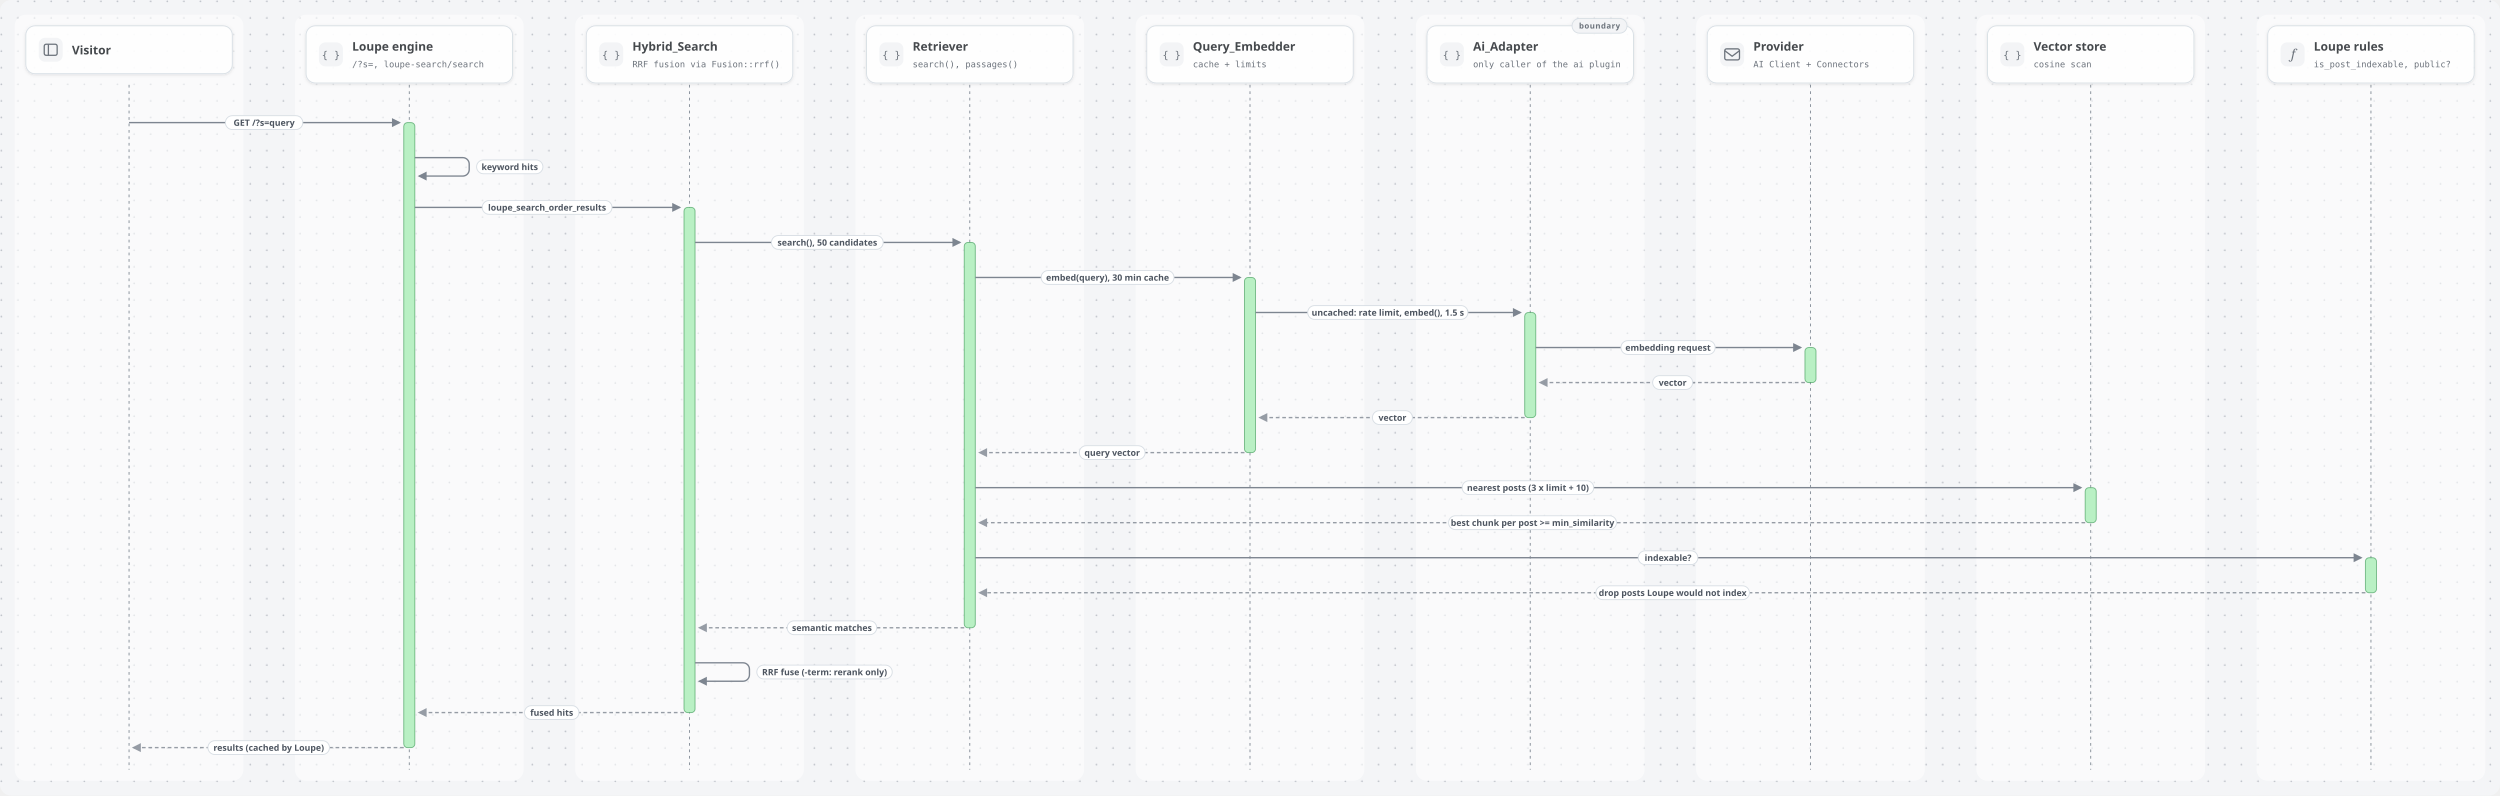
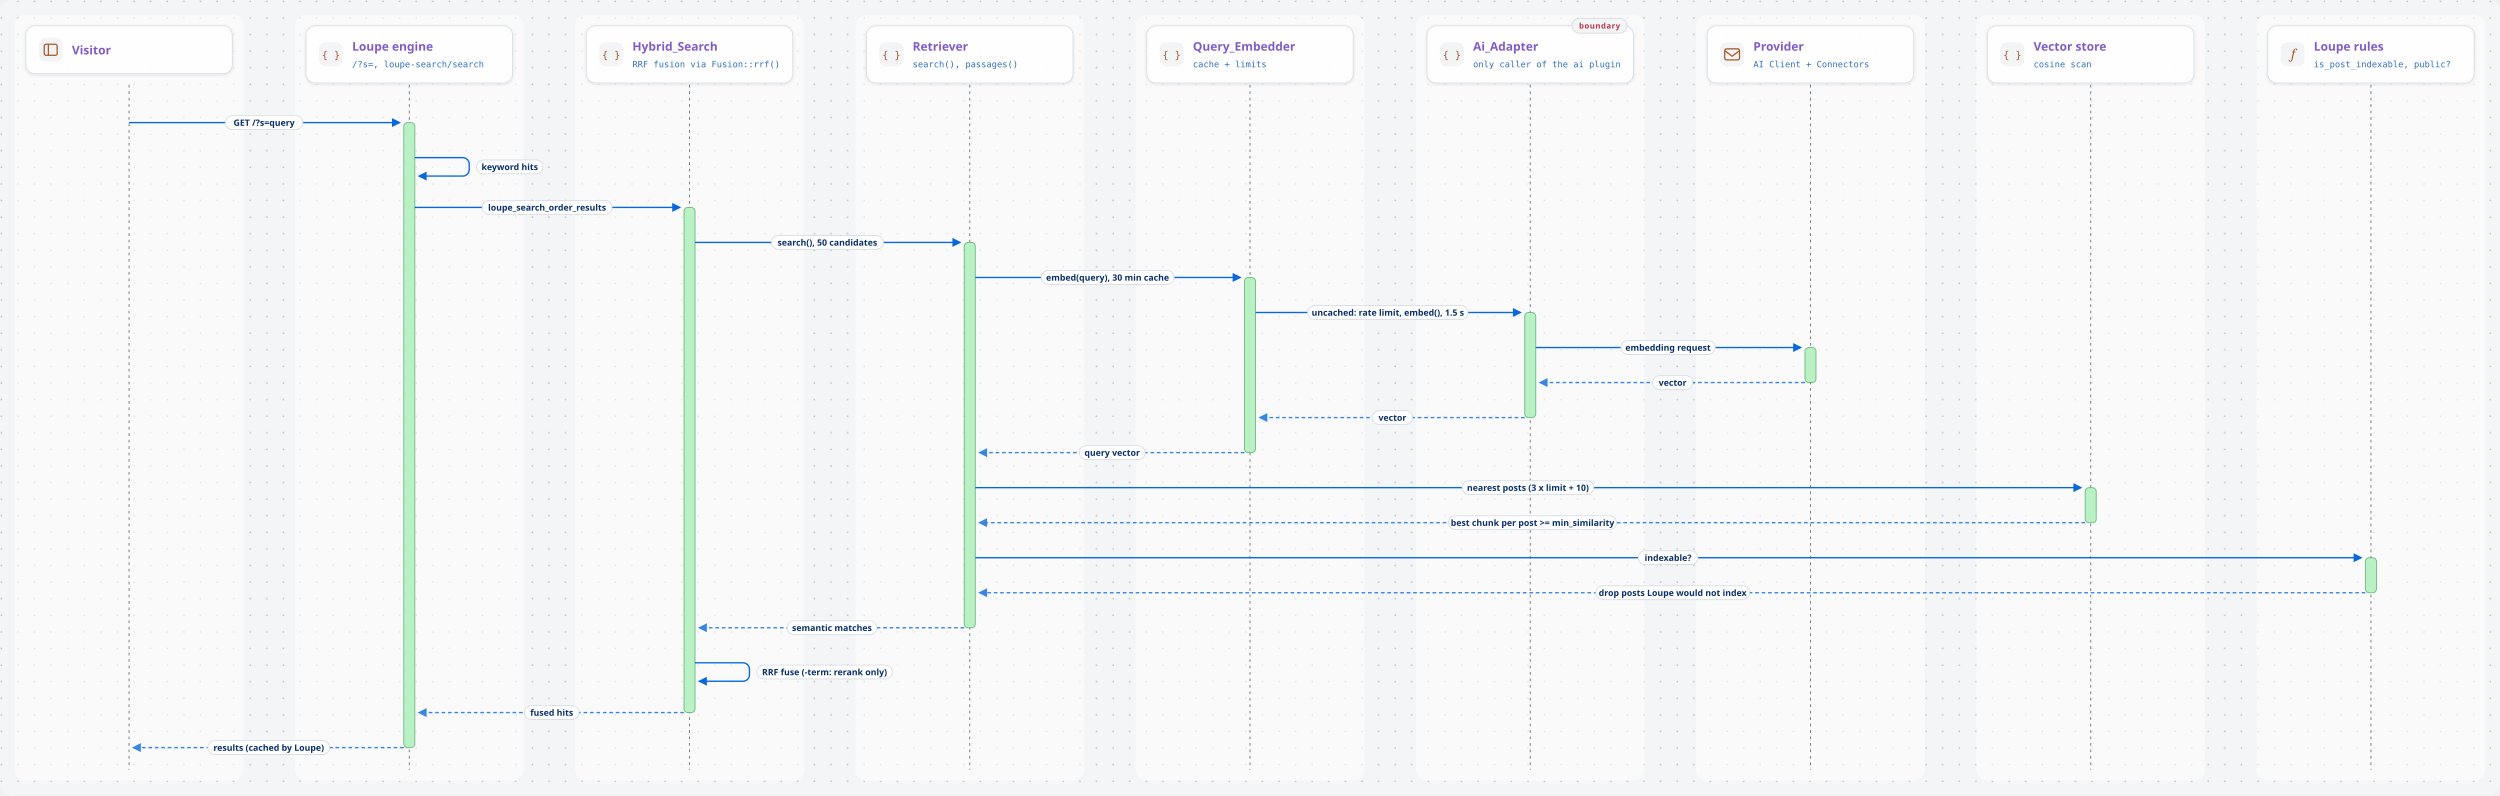
<svg xmlns="http://www.w3.org/2000/svg" viewBox="0 0 2712 863" width="2712" height="863" role="img" aria-label="Hybrid front-end search (current)" font-family="-apple-system, BlinkMacSystemFont, &quot;Segoe UI&quot;, &quot;Noto Sans&quot;, Helvetica, Arial, sans-serif">
  <defs>
    <pattern id="dots" width="18" height="18" patternUnits="userSpaceOnUse">
      <circle cx="1.5" cy="1.5" r="1" fill="rgba(140,149,159,.5)" />
    </pattern>
    <marker id="mk-added" viewBox="0 0 10 10" refX="8" refY="5" markerWidth="6.5" markerHeight="6.5" orient="auto-start-reverse">
      <path d="M0,0 L10,5 L0,10 z" fill="#1f883d" />
    </marker>
    <marker id="mko-added" viewBox="0 0 10 10" refX="10" refY="5" markerWidth="6.5" markerHeight="6.5" orient="auto-start-reverse">
      <path d="M2,1 L10,5 L2,9" fill="none" stroke="#1f883d" stroke-width="1.6" stroke-linecap="round" stroke-linejoin="round" />
    </marker>
    <marker id="mk-modified" viewBox="0 0 10 10" refX="8" refY="5" markerWidth="6.5" markerHeight="6.5" orient="auto-start-reverse">
      <path d="M0,0 L10,5 L0,10 z" fill="#bf8700" />
    </marker>
    <marker id="mko-modified" viewBox="0 0 10 10" refX="10" refY="5" markerWidth="6.5" markerHeight="6.5" orient="auto-start-reverse">
      <path d="M2,1 L10,5 L2,9" fill="none" stroke="#bf8700" stroke-width="1.6" stroke-linecap="round" stroke-linejoin="round" />
    </marker>
    <marker id="mk-removed" viewBox="0 0 10 10" refX="8" refY="5" markerWidth="6.5" markerHeight="6.5" orient="auto-start-reverse">
      <path d="M0,0 L10,5 L0,10 z" fill="#cf222e" />
    </marker>
    <marker id="mko-removed" viewBox="0 0 10 10" refX="10" refY="5" markerWidth="6.5" markerHeight="6.5" orient="auto-start-reverse">
      <path d="M2,1 L10,5 L2,9" fill="none" stroke="#cf222e" stroke-width="1.6" stroke-linecap="round" stroke-linejoin="round" />
    </marker>
    <marker id="mk-neutral" viewBox="0 0 10 10" refX="8" refY="5" markerWidth="6.5" markerHeight="6.5" orient="auto-start-reverse">
-       <path d="M0,0 L10,5 L0,10 z" fill="#7d8590" />
+       <path d="M0,0 L10,5 L0,10 z" fill="#0969da" />
    </marker>
    <marker id="mko-neutral" viewBox="0 0 10 10" refX="10" refY="5" markerWidth="6.5" markerHeight="6.5" orient="auto-start-reverse">
-       <path d="M2,1 L10,5 L2,9" fill="none" stroke="#7d8590" stroke-width="1.6" stroke-linecap="round" stroke-linejoin="round" />
+       <path d="M2,1 L10,5 L2,9" fill="none" stroke="#0969da" stroke-width="1.6" stroke-linecap="round" stroke-linejoin="round" />
    </marker>
  </defs>
  <rect x="0" y="0" width="2712" height="863" rx="12" fill="#f4f5f7" />
  <rect x="0" y="0" width="2712" height="863" rx="12" fill="url(#dots)" />
  <g transform="translate(12,10)">
    <g>
      <rect class="lanebox" x="4" y="6" width="248" height="831" rx="12" fill="rgba(255,255,255,.55)" />
      <rect class="lanebox" x="308" y="6" width="248" height="831" rx="12" fill="rgba(255,255,255,.55)" />
      <rect class="lanebox" x="612" y="6" width="248" height="831" rx="12" fill="rgba(255,255,255,.55)" />
      <rect class="lanebox" x="916" y="6" width="248" height="831" rx="12" fill="rgba(255,255,255,.55)" />
      <rect class="lanebox" x="1220" y="6" width="248" height="831" rx="12" fill="rgba(255,255,255,.55)" />
      <rect class="lanebox" x="1524" y="6" width="248" height="831" rx="12" fill="rgba(255,255,255,.55)" />
      <rect class="lanebox" x="1828" y="6" width="248" height="831" rx="12" fill="rgba(255,255,255,.55)" />
      <rect class="lanebox" x="2132" y="6" width="248" height="831" rx="12" fill="rgba(255,255,255,.55)" />
      <rect class="lanebox" x="2436" y="6" width="248" height="831" rx="12" fill="rgba(255,255,255,.55)" />
    </g>
    <g>
-       <line class="lifeline" x1="128" y1="82" x2="128" y2="825" stroke="#848d97" stroke-width="1" stroke-dasharray="3 4" />
-       <line class="lifeline" x1="432" y1="82" x2="432" y2="825" stroke="#848d97" stroke-width="1" stroke-dasharray="3 4" />
+       <line class="lifeline" x1="128" y1="82" x2="128" y2="825" stroke="#6e7781" stroke-width="1" stroke-dasharray="3 4" />
+       <line class="lifeline" x1="432" y1="82" x2="432" y2="825" stroke="#6e7781" stroke-width="1" stroke-dasharray="3 4" />
      <rect class="actbar" x="426" y="123" width="12" height="678" rx="4" fill="#b9f0c4" stroke="rgba(31,136,61,.55)" />
-       <line class="lifeline" x1="736" y1="82" x2="736" y2="825" stroke="#848d97" stroke-width="1" stroke-dasharray="3 4" />
+       <line class="lifeline" x1="736" y1="82" x2="736" y2="825" stroke="#6e7781" stroke-width="1" stroke-dasharray="3 4" />
      <rect class="actbar" x="730" y="215" width="12" height="548" rx="4" fill="#b9f0c4" stroke="rgba(31,136,61,.55)" />
-       <line class="lifeline" x1="1040" y1="82" x2="1040" y2="825" stroke="#848d97" stroke-width="1" stroke-dasharray="3 4" />
+       <line class="lifeline" x1="1040" y1="82" x2="1040" y2="825" stroke="#6e7781" stroke-width="1" stroke-dasharray="3 4" />
      <rect class="actbar" x="1034" y="253" width="12" height="418" rx="4" fill="#b9f0c4" stroke="rgba(31,136,61,.55)" />
-       <line class="lifeline" x1="1344" y1="82" x2="1344" y2="825" stroke="#848d97" stroke-width="1" stroke-dasharray="3 4" />
+       <line class="lifeline" x1="1344" y1="82" x2="1344" y2="825" stroke="#6e7781" stroke-width="1" stroke-dasharray="3 4" />
      <rect class="actbar" x="1338" y="291" width="12" height="190" rx="4" fill="#b9f0c4" stroke="rgba(31,136,61,.55)" />
-       <line class="lifeline" x1="1648" y1="82" x2="1648" y2="825" stroke="#848d97" stroke-width="1" stroke-dasharray="3 4" />
+       <line class="lifeline" x1="1648" y1="82" x2="1648" y2="825" stroke="#6e7781" stroke-width="1" stroke-dasharray="3 4" />
      <rect class="actbar" x="1642" y="329" width="12" height="114" rx="4" fill="#b9f0c4" stroke="rgba(31,136,61,.55)" />
-       <line class="lifeline" x1="1952" y1="82" x2="1952" y2="825" stroke="#848d97" stroke-width="1" stroke-dasharray="3 4" />
+       <line class="lifeline" x1="1952" y1="82" x2="1952" y2="825" stroke="#6e7781" stroke-width="1" stroke-dasharray="3 4" />
      <rect class="actbar" x="1946" y="367" width="12" height="38" rx="4" fill="#b9f0c4" stroke="rgba(31,136,61,.55)" />
-       <line class="lifeline" x1="2256" y1="82" x2="2256" y2="825" stroke="#848d97" stroke-width="1" stroke-dasharray="3 4" />
+       <line class="lifeline" x1="2256" y1="82" x2="2256" y2="825" stroke="#6e7781" stroke-width="1" stroke-dasharray="3 4" />
      <rect class="actbar" x="2250" y="519" width="12" height="38" rx="4" fill="#b9f0c4" stroke="rgba(31,136,61,.55)" />
-       <line class="lifeline" x1="2560" y1="82" x2="2560" y2="825" stroke="#848d97" stroke-width="1" stroke-dasharray="3 4" />
+       <line class="lifeline" x1="2560" y1="82" x2="2560" y2="825" stroke="#6e7781" stroke-width="1" stroke-dasharray="3 4" />
      <rect class="actbar" x="2554" y="595" width="12" height="38" rx="4" fill="#b9f0c4" stroke="rgba(31,136,61,.55)" />
    </g>
    <g>
      <g class="cardsh context" filter="drop-shadow(0 1px 2px rgba(31,35,40,.14))" opacity="0.82">
        <rect class="card" x="16" y="18" width="224" height="52" rx="10" fill="#ffffff" stroke-width="1" stroke="#d1d9e0" />
        <rect class="chip" x="30" y="31" width="26" height="26" rx="7" fill="#f1f3f5" />
        <g>
-           <rect class="glyph-stroke" x="36" y="38" width="14" height="12" rx="2" stroke="#4d5560" stroke-width="1.4" fill="none" />
-           <path class="glyph-stroke" d="M40.5,38 v12" stroke="#4d5560" stroke-width="1.4" fill="none" />
-         </g>
-         <text class="ntitle" x="66" y="49" font-size="13" font-weight="600" fill="#1f2328">Visitor</text>
+           <rect class="glyph-stroke" x="36" y="38" width="14" height="12" rx="2" stroke="#953800" stroke-width="1.4" fill="none" />
+           <path class="glyph-stroke" d="M40.5,38 v12" stroke="#953800" stroke-width="1.4" fill="none" />
+         </g>
+         <text class="ntitle" x="66" y="49" font-size="13" font-weight="600" fill="#6639ba">Visitor</text>
      </g>
      <g class="cardsh context" filter="drop-shadow(0 1px 2px rgba(31,35,40,.14))" opacity="0.82">
        <rect class="card" x="320" y="18" width="224" height="62" rx="10" fill="#ffffff" stroke-width="1" stroke="#d1d9e0" />
        <rect class="chip" x="334" y="36" width="26" height="26" rx="7" fill="#f1f3f5" />
        <g>
-           <text class="glyph" x="347" y="53.5" text-anchor="middle" fill="#4d5560" font-size="11" font-family="ui-monospace, SFMono-Regular, &quot;SF Mono&quot;, Menlo, Consolas, monospace">{ }</text>
-         </g>
-         <text class="ntitle" x="370" y="45" font-size="13" font-weight="600" fill="#1f2328">Loupe engine</text>
-         <text class="nsub" x="370" y="63" font-size="9.5" fill="#4d5560" font-family="ui-monospace, SFMono-Regular, &quot;SF Mono&quot;, Menlo, Consolas, monospace">/?s=, loupe-search/search</text>
+           <text class="glyph" x="347" y="53.5" text-anchor="middle" fill="#953800" font-size="11" font-family="ui-monospace, SFMono-Regular, &quot;SF Mono&quot;, Menlo, Consolas, monospace">{ }</text>
+         </g>
+         <text class="ntitle" x="370" y="45" font-size="13" font-weight="600" fill="#6639ba">Loupe engine</text>
+         <text class="nsub" x="370" y="63" font-size="9.5" fill="#0550ae" font-family="ui-monospace, SFMono-Regular, &quot;SF Mono&quot;, Menlo, Consolas, monospace">/?s=, loupe-search/search</text>
      </g>
      <g class="cardsh context" filter="drop-shadow(0 1px 2px rgba(31,35,40,.14))" opacity="0.82">
        <rect class="card" x="624" y="18" width="224" height="62" rx="10" fill="#ffffff" stroke-width="1" stroke="#d1d9e0" />
        <rect class="chip" x="638" y="36" width="26" height="26" rx="7" fill="#f1f3f5" />
        <g>
-           <text class="glyph" x="651" y="53.5" text-anchor="middle" fill="#4d5560" font-size="11" font-family="ui-monospace, SFMono-Regular, &quot;SF Mono&quot;, Menlo, Consolas, monospace">{ }</text>
-         </g>
-         <text class="ntitle" x="674" y="45" font-size="13" font-weight="600" fill="#1f2328">Hybrid_Search</text>
-         <text class="nsub" x="674" y="63" font-size="9.5" fill="#4d5560" font-family="ui-monospace, SFMono-Regular, &quot;SF Mono&quot;, Menlo, Consolas, monospace">RRF fusion via Fusion::rrf()</text>
+           <text class="glyph" x="651" y="53.5" text-anchor="middle" fill="#953800" font-size="11" font-family="ui-monospace, SFMono-Regular, &quot;SF Mono&quot;, Menlo, Consolas, monospace">{ }</text>
+         </g>
+         <text class="ntitle" x="674" y="45" font-size="13" font-weight="600" fill="#6639ba">Hybrid_Search</text>
+         <text class="nsub" x="674" y="63" font-size="9.5" fill="#0550ae" font-family="ui-monospace, SFMono-Regular, &quot;SF Mono&quot;, Menlo, Consolas, monospace">RRF fusion via Fusion::rrf()</text>
      </g>
      <g class="cardsh context" filter="drop-shadow(0 1px 2px rgba(31,35,40,.14))" opacity="0.82">
        <rect class="card" x="928" y="18" width="224" height="62" rx="10" fill="#ffffff" stroke-width="1" stroke="#d1d9e0" />
        <rect class="chip" x="942" y="36" width="26" height="26" rx="7" fill="#f1f3f5" />
        <g>
-           <text class="glyph" x="955" y="53.5" text-anchor="middle" fill="#4d5560" font-size="11" font-family="ui-monospace, SFMono-Regular, &quot;SF Mono&quot;, Menlo, Consolas, monospace">{ }</text>
-         </g>
-         <text class="ntitle" x="978" y="45" font-size="13" font-weight="600" fill="#1f2328">Retriever</text>
-         <text class="nsub" x="978" y="63" font-size="9.5" fill="#4d5560" font-family="ui-monospace, SFMono-Regular, &quot;SF Mono&quot;, Menlo, Consolas, monospace">search(), passages()</text>
+           <text class="glyph" x="955" y="53.5" text-anchor="middle" fill="#953800" font-size="11" font-family="ui-monospace, SFMono-Regular, &quot;SF Mono&quot;, Menlo, Consolas, monospace">{ }</text>
+         </g>
+         <text class="ntitle" x="978" y="45" font-size="13" font-weight="600" fill="#6639ba">Retriever</text>
+         <text class="nsub" x="978" y="63" font-size="9.5" fill="#0550ae" font-family="ui-monospace, SFMono-Regular, &quot;SF Mono&quot;, Menlo, Consolas, monospace">search(), passages()</text>
      </g>
      <g class="cardsh context" filter="drop-shadow(0 1px 2px rgba(31,35,40,.14))" opacity="0.82">
        <rect class="card" x="1232" y="18" width="224" height="62" rx="10" fill="#ffffff" stroke-width="1" stroke="#d1d9e0" />
        <rect class="chip" x="1246" y="36" width="26" height="26" rx="7" fill="#f1f3f5" />
        <g>
-           <text class="glyph" x="1259" y="53.5" text-anchor="middle" fill="#4d5560" font-size="11" font-family="ui-monospace, SFMono-Regular, &quot;SF Mono&quot;, Menlo, Consolas, monospace">{ }</text>
-         </g>
-         <text class="ntitle" x="1282" y="45" font-size="13" font-weight="600" fill="#1f2328">Query_Embedder</text>
-         <text class="nsub" x="1282" y="63" font-size="9.5" fill="#4d5560" font-family="ui-monospace, SFMono-Regular, &quot;SF Mono&quot;, Menlo, Consolas, monospace">cache + limits</text>
+           <text class="glyph" x="1259" y="53.5" text-anchor="middle" fill="#953800" font-size="11" font-family="ui-monospace, SFMono-Regular, &quot;SF Mono&quot;, Menlo, Consolas, monospace">{ }</text>
+         </g>
+         <text class="ntitle" x="1282" y="45" font-size="13" font-weight="600" fill="#6639ba">Query_Embedder</text>
+         <text class="nsub" x="1282" y="63" font-size="9.5" fill="#0550ae" font-family="ui-monospace, SFMono-Regular, &quot;SF Mono&quot;, Menlo, Consolas, monospace">cache + limits</text>
      </g>
      <g class="cardsh context" filter="drop-shadow(0 1px 2px rgba(31,35,40,.14))" opacity="0.82">
        <rect class="card" x="1536" y="18" width="224" height="62" rx="10" fill="#ffffff" stroke-width="1" stroke="#d1d9e0" />
        <rect class="chip" x="1550" y="36" width="26" height="26" rx="7" fill="#f1f3f5" />
        <g>
-           <text class="glyph" x="1563" y="53.5" text-anchor="middle" fill="#4d5560" font-size="11" font-family="ui-monospace, SFMono-Regular, &quot;SF Mono&quot;, Menlo, Consolas, monospace">{ }</text>
-         </g>
-         <text class="ntitle" x="1586" y="45" font-size="13" font-weight="600" fill="#1f2328">Ai_Adapter</text>
-         <text class="nsub" x="1586" y="63" font-size="9.5" fill="#4d5560" font-family="ui-monospace, SFMono-Regular, &quot;SF Mono&quot;, Menlo, Consolas, monospace">only caller of the ai plugin</text>
+           <text class="glyph" x="1563" y="53.5" text-anchor="middle" fill="#953800" font-size="11" font-family="ui-monospace, SFMono-Regular, &quot;SF Mono&quot;, Menlo, Consolas, monospace">{ }</text>
+         </g>
+         <text class="ntitle" x="1586" y="45" font-size="13" font-weight="600" fill="#6639ba">Ai_Adapter</text>
+         <text class="nsub" x="1586" y="63" font-size="9.5" fill="#0550ae" font-family="ui-monospace, SFMono-Regular, &quot;SF Mono&quot;, Menlo, Consolas, monospace">only caller of the ai plugin</text>
        <g class="bdg bdg-neutral">
          <rect x="1693.36" y="10" width="59.64" height="16" rx="8" fill="#f1f3f5" stroke="#d1d9e0" stroke-width="1" />
-           <text x="1723.18" y="21" text-anchor="middle" font-size="8.5" font-weight="700" letter-spacing=".06em" fill="#4d5560">boundary</text>
+           <text x="1723.18" y="21" text-anchor="middle" font-size="8.5" font-weight="700" letter-spacing=".06em" fill="#a40e26">boundary</text>
        </g>
      </g>
      <g class="cardsh context" filter="drop-shadow(0 1px 2px rgba(31,35,40,.14))" opacity="0.82">
        <rect class="card" x="1840" y="18" width="224" height="62" rx="10" fill="#ffffff" stroke-width="1" stroke="#d1d9e0" />
        <rect class="chip" x="1854" y="36" width="26" height="26" rx="7" fill="#f1f3f5" />
        <g>
-           <rect class="glyph-stroke" x="1859" y="43" width="16" height="12" rx="2" stroke="#4d5560" stroke-width="1.4" fill="none" />
-           <path class="glyph-stroke" d="M1859,45 l8,6 8,-6" stroke="#4d5560" stroke-width="1.4" fill="none" />
-         </g>
-         <text class="ntitle" x="1890" y="45" font-size="13" font-weight="600" fill="#1f2328">Provider</text>
-         <text class="nsub" x="1890" y="63" font-size="9.5" fill="#4d5560" font-family="ui-monospace, SFMono-Regular, &quot;SF Mono&quot;, Menlo, Consolas, monospace">AI Client + Connectors</text>
+           <rect class="glyph-stroke" x="1859" y="43" width="16" height="12" rx="2" stroke="#953800" stroke-width="1.4" fill="none" />
+           <path class="glyph-stroke" d="M1859,45 l8,6 8,-6" stroke="#953800" stroke-width="1.4" fill="none" />
+         </g>
+         <text class="ntitle" x="1890" y="45" font-size="13" font-weight="600" fill="#6639ba">Provider</text>
+         <text class="nsub" x="1890" y="63" font-size="9.5" fill="#0550ae" font-family="ui-monospace, SFMono-Regular, &quot;SF Mono&quot;, Menlo, Consolas, monospace">AI Client + Connectors</text>
      </g>
      <g class="cardsh context" filter="drop-shadow(0 1px 2px rgba(31,35,40,.14))" opacity="0.82">
        <rect class="card" x="2144" y="18" width="224" height="62" rx="10" fill="#ffffff" stroke-width="1" stroke="#d1d9e0" />
        <rect class="chip" x="2158" y="36" width="26" height="26" rx="7" fill="#f1f3f5" />
        <g>
-           <text class="glyph" x="2171" y="53.5" text-anchor="middle" fill="#4d5560" font-size="11" font-family="ui-monospace, SFMono-Regular, &quot;SF Mono&quot;, Menlo, Consolas, monospace">{ }</text>
-         </g>
-         <text class="ntitle" x="2194" y="45" font-size="13" font-weight="600" fill="#1f2328">Vector store</text>
-         <text class="nsub" x="2194" y="63" font-size="9.5" fill="#4d5560" font-family="ui-monospace, SFMono-Regular, &quot;SF Mono&quot;, Menlo, Consolas, monospace">cosine scan</text>
+           <text class="glyph" x="2171" y="53.5" text-anchor="middle" fill="#953800" font-size="11" font-family="ui-monospace, SFMono-Regular, &quot;SF Mono&quot;, Menlo, Consolas, monospace">{ }</text>
+         </g>
+         <text class="ntitle" x="2194" y="45" font-size="13" font-weight="600" fill="#6639ba">Vector store</text>
+         <text class="nsub" x="2194" y="63" font-size="9.5" fill="#0550ae" font-family="ui-monospace, SFMono-Regular, &quot;SF Mono&quot;, Menlo, Consolas, monospace">cosine scan</text>
      </g>
      <g class="cardsh context" filter="drop-shadow(0 1px 2px rgba(31,35,40,.14))" opacity="0.82">
        <rect class="card" x="2448" y="18" width="224" height="62" rx="10" fill="#ffffff" stroke-width="1" stroke="#d1d9e0" />
        <rect class="chip" x="2462" y="36" width="26" height="26" rx="7" fill="#f1f3f5" />
        <g>
-           <text class="glyph" x="2475" y="53.5" text-anchor="middle" fill="#4d5560" font-size="14" font-style="italic" font-family="Georgia,serif">ƒ</text>
-         </g>
-         <text class="ntitle" x="2498" y="45" font-size="13" font-weight="600" fill="#1f2328">Loupe rules</text>
-         <text class="nsub" x="2498" y="63" font-size="9.5" fill="#4d5560" font-family="ui-monospace, SFMono-Regular, &quot;SF Mono&quot;, Menlo, Consolas, monospace">is_post_indexable, public?</text>
-       </g>
-     </g>
-     <g>
-       <path class="msg edge-neutral" d="M128,123 L421,123" marker-end="url(#mk-neutral)" fill="none" stroke="#7d8590" stroke-width="1.5" />
-       <circle r="2.6" fill="#7d8590" opacity="0">
+           <text class="glyph" x="2475" y="53.5" text-anchor="middle" fill="#953800" font-size="14" font-style="italic" font-family="Georgia,serif">ƒ</text>
+         </g>
+         <text class="ntitle" x="2498" y="45" font-size="13" font-weight="600" fill="#6639ba">Loupe rules</text>
+         <text class="nsub" x="2498" y="63" font-size="9.5" fill="#0550ae" font-family="ui-monospace, SFMono-Regular, &quot;SF Mono&quot;, Menlo, Consolas, monospace">is_post_indexable, public?</text>
+       </g>
+     </g>
+     <g>
+       <path class="msg edge-neutral" d="M128,123 L421,123" marker-end="url(#mk-neutral)" fill="none" stroke="#0969da" stroke-width="1.5" />
+       <circle r="2.6" fill="#0969da" opacity="0">
        <animateMotion dur="16s" repeatCount="indefinite" keyPoints="0;0;1;1" keyTimes="0;0;0.056;1" calcMode="linear" path="M128,123 L421,123" />
        <animate attributeName="opacity" dur="16s" repeatCount="indefinite" values="0;0;1;1;0;0" keyTimes="0;0;0.004;0.051;0.056;1" />
      </circle>
-       <path class="msg edge-neutral" d="M438,161 h52 a7,7 0 0 1 7,7 v6 a7,7 0 0 1 -7,7 h-47" marker-end="url(#mk-neutral)" fill="none" stroke="#7d8590" stroke-width="1.5" />
-       <circle r="2.6" fill="#7d8590" opacity="0">
+       <path class="msg edge-neutral" d="M438,161 h52 a7,7 0 0 1 7,7 v6 a7,7 0 0 1 -7,7 h-47" marker-end="url(#mk-neutral)" fill="none" stroke="#0969da" stroke-width="1.5" />
+       <circle r="2.6" fill="#0969da" opacity="0">
        <animateMotion dur="16s" repeatCount="indefinite" keyPoints="0;0;1;1" keyTimes="0;0.056;0.111;1" calcMode="linear" path="M438,161 h52 a7,7 0 0 1 7,7 v6 a7,7 0 0 1 -7,7 h-47" />
        <animate attributeName="opacity" dur="16s" repeatCount="indefinite" values="0;0;1;1;0;0" keyTimes="0;0.056;0.06;0.107;0.111;1" />
      </circle>
-       <path class="msg edge-neutral" d="M438,215 L725,215" marker-end="url(#mk-neutral)" fill="none" stroke="#7d8590" stroke-width="1.5" />
-       <circle r="2.6" fill="#7d8590" opacity="0">
+       <path class="msg edge-neutral" d="M438,215 L725,215" marker-end="url(#mk-neutral)" fill="none" stroke="#0969da" stroke-width="1.5" />
+       <circle r="2.6" fill="#0969da" opacity="0">
        <animateMotion dur="16s" repeatCount="indefinite" keyPoints="0;0;1;1" keyTimes="0;0.111;0.167;1" calcMode="linear" path="M438,215 L725,215" />
        <animate attributeName="opacity" dur="16s" repeatCount="indefinite" values="0;0;1;1;0;0" keyTimes="0;0.111;0.116;0.162;0.167;1" />
      </circle>
-       <path class="msg edge-neutral" d="M742,253 L1029,253" marker-end="url(#mk-neutral)" fill="none" stroke="#7d8590" stroke-width="1.5" />
-       <circle r="2.6" fill="#7d8590" opacity="0">
+       <path class="msg edge-neutral" d="M742,253 L1029,253" marker-end="url(#mk-neutral)" fill="none" stroke="#0969da" stroke-width="1.5" />
+       <circle r="2.6" fill="#0969da" opacity="0">
        <animateMotion dur="16s" repeatCount="indefinite" keyPoints="0;0;1;1" keyTimes="0;0.167;0.222;1" calcMode="linear" path="M742,253 L1029,253" />
        <animate attributeName="opacity" dur="16s" repeatCount="indefinite" values="0;0;1;1;0;0" keyTimes="0;0.167;0.171;0.218;0.222;1" />
      </circle>
-       <path class="msg edge-neutral" d="M1046,291 L1333,291" marker-end="url(#mk-neutral)" fill="none" stroke="#7d8590" stroke-width="1.5" />
-       <circle r="2.6" fill="#7d8590" opacity="0">
+       <path class="msg edge-neutral" d="M1046,291 L1333,291" marker-end="url(#mk-neutral)" fill="none" stroke="#0969da" stroke-width="1.5" />
+       <circle r="2.6" fill="#0969da" opacity="0">
        <animateMotion dur="16s" repeatCount="indefinite" keyPoints="0;0;1;1" keyTimes="0;0.222;0.278;1" calcMode="linear" path="M1046,291 L1333,291" />
        <animate attributeName="opacity" dur="16s" repeatCount="indefinite" values="0;0;1;1;0;0" keyTimes="0;0.222;0.227;0.273;0.278;1" />
      </circle>
-       <path class="msg edge-neutral" d="M1350,329 L1637,329" marker-end="url(#mk-neutral)" fill="none" stroke="#7d8590" stroke-width="1.5" />
-       <circle r="2.6" fill="#7d8590" opacity="0">
+       <path class="msg edge-neutral" d="M1350,329 L1637,329" marker-end="url(#mk-neutral)" fill="none" stroke="#0969da" stroke-width="1.5" />
+       <circle r="2.6" fill="#0969da" opacity="0">
        <animateMotion dur="16s" repeatCount="indefinite" keyPoints="0;0;1;1" keyTimes="0;0.278;0.333;1" calcMode="linear" path="M1350,329 L1637,329" />
        <animate attributeName="opacity" dur="16s" repeatCount="indefinite" values="0;0;1;1;0;0" keyTimes="0;0.278;0.282;0.329;0.333;1" />
      </circle>
-       <path class="msg edge-neutral" d="M1654,367 L1941,367" marker-end="url(#mk-neutral)" fill="none" stroke="#7d8590" stroke-width="1.5" />
-       <circle r="2.6" fill="#7d8590" opacity="0">
+       <path class="msg edge-neutral" d="M1654,367 L1941,367" marker-end="url(#mk-neutral)" fill="none" stroke="#0969da" stroke-width="1.5" />
+       <circle r="2.6" fill="#0969da" opacity="0">
        <animateMotion dur="16s" repeatCount="indefinite" keyPoints="0;0;1;1" keyTimes="0;0.333;0.389;1" calcMode="linear" path="M1654,367 L1941,367" />
        <animate attributeName="opacity" dur="16s" repeatCount="indefinite" values="0;0;1;1;0;0" keyTimes="0;0.333;0.338;0.384;0.389;1" />
      </circle>
-       <path class="msg edge-neutral msg-return" d="M1946,405 L1659,405" marker-end="url(#mk-neutral)" fill="none" stroke="#7d8590" stroke-width="1.5" stroke-dasharray="4 3" opacity="0.8" />
-       <circle r="2.6" fill="#7d8590" opacity="0">
+       <path class="msg edge-neutral msg-return" d="M1946,405 L1659,405" marker-end="url(#mk-neutral)" fill="none" stroke="#0969da" stroke-width="1.5" stroke-dasharray="4 3" opacity="0.8" />
+       <circle r="2.6" fill="#0969da" opacity="0">
        <animateMotion dur="16s" repeatCount="indefinite" keyPoints="0;0;1;1" keyTimes="0;0.389;0.444;1" calcMode="linear" path="M1946,405 L1659,405" />
        <animate attributeName="opacity" dur="16s" repeatCount="indefinite" values="0;0;1;1;0;0" keyTimes="0;0.389;0.393;0.44;0.444;1" />
      </circle>
-       <path class="msg edge-neutral msg-return" d="M1642,443 L1355,443" marker-end="url(#mk-neutral)" fill="none" stroke="#7d8590" stroke-width="1.5" stroke-dasharray="4 3" opacity="0.8" />
-       <circle r="2.6" fill="#7d8590" opacity="0">
+       <path class="msg edge-neutral msg-return" d="M1642,443 L1355,443" marker-end="url(#mk-neutral)" fill="none" stroke="#0969da" stroke-width="1.5" stroke-dasharray="4 3" opacity="0.8" />
+       <circle r="2.6" fill="#0969da" opacity="0">
        <animateMotion dur="16s" repeatCount="indefinite" keyPoints="0;0;1;1" keyTimes="0;0.444;0.5;1" calcMode="linear" path="M1642,443 L1355,443" />
        <animate attributeName="opacity" dur="16s" repeatCount="indefinite" values="0;0;1;1;0;0" keyTimes="0;0.444;0.449;0.496;0.5;1" />
      </circle>
-       <path class="msg edge-neutral msg-return" d="M1338,481 L1051,481" marker-end="url(#mk-neutral)" fill="none" stroke="#7d8590" stroke-width="1.5" stroke-dasharray="4 3" opacity="0.8" />
-       <circle r="2.6" fill="#7d8590" opacity="0">
+       <path class="msg edge-neutral msg-return" d="M1338,481 L1051,481" marker-end="url(#mk-neutral)" fill="none" stroke="#0969da" stroke-width="1.5" stroke-dasharray="4 3" opacity="0.8" />
+       <circle r="2.6" fill="#0969da" opacity="0">
        <animateMotion dur="16s" repeatCount="indefinite" keyPoints="0;0;1;1" keyTimes="0;0.5;0.556;1" calcMode="linear" path="M1338,481 L1051,481" />
        <animate attributeName="opacity" dur="16s" repeatCount="indefinite" values="0;0;1;1;0;0" keyTimes="0;0.5;0.504;0.551;0.556;1" />
      </circle>
-       <path class="msg edge-neutral" d="M1046,519 L2245,519" marker-end="url(#mk-neutral)" fill="none" stroke="#7d8590" stroke-width="1.5" />
-       <circle r="2.6" fill="#7d8590" opacity="0">
+       <path class="msg edge-neutral" d="M1046,519 L2245,519" marker-end="url(#mk-neutral)" fill="none" stroke="#0969da" stroke-width="1.5" />
+       <circle r="2.6" fill="#0969da" opacity="0">
        <animateMotion dur="16s" repeatCount="indefinite" keyPoints="0;0;1;1" keyTimes="0;0.556;0.611;1" calcMode="linear" path="M1046,519 L2245,519" />
        <animate attributeName="opacity" dur="16s" repeatCount="indefinite" values="0;0;1;1;0;0" keyTimes="0;0.556;0.56;0.607;0.611;1" />
      </circle>
-       <path class="msg edge-neutral msg-return" d="M2250,557 L1051,557" marker-end="url(#mk-neutral)" fill="none" stroke="#7d8590" stroke-width="1.5" stroke-dasharray="4 3" opacity="0.8" />
-       <circle r="2.6" fill="#7d8590" opacity="0">
+       <path class="msg edge-neutral msg-return" d="M2250,557 L1051,557" marker-end="url(#mk-neutral)" fill="none" stroke="#0969da" stroke-width="1.5" stroke-dasharray="4 3" opacity="0.8" />
+       <circle r="2.6" fill="#0969da" opacity="0">
        <animateMotion dur="16s" repeatCount="indefinite" keyPoints="0;0;1;1" keyTimes="0;0.611;0.667;1" calcMode="linear" path="M2250,557 L1051,557" />
        <animate attributeName="opacity" dur="16s" repeatCount="indefinite" values="0;0;1;1;0;0" keyTimes="0;0.611;0.616;0.662;0.667;1" />
      </circle>
-       <path class="msg edge-neutral" d="M1046,595 L2549,595" marker-end="url(#mk-neutral)" fill="none" stroke="#7d8590" stroke-width="1.5" />
-       <circle r="2.6" fill="#7d8590" opacity="0">
+       <path class="msg edge-neutral" d="M1046,595 L2549,595" marker-end="url(#mk-neutral)" fill="none" stroke="#0969da" stroke-width="1.5" />
+       <circle r="2.6" fill="#0969da" opacity="0">
        <animateMotion dur="16s" repeatCount="indefinite" keyPoints="0;0;1;1" keyTimes="0;0.667;0.722;1" calcMode="linear" path="M1046,595 L2549,595" />
        <animate attributeName="opacity" dur="16s" repeatCount="indefinite" values="0;0;1;1;0;0" keyTimes="0;0.667;0.671;0.718;0.722;1" />
      </circle>
-       <path class="msg edge-neutral msg-return" d="M2554,633 L1051,633" marker-end="url(#mk-neutral)" fill="none" stroke="#7d8590" stroke-width="1.5" stroke-dasharray="4 3" opacity="0.8" />
-       <circle r="2.6" fill="#7d8590" opacity="0">
+       <path class="msg edge-neutral msg-return" d="M2554,633 L1051,633" marker-end="url(#mk-neutral)" fill="none" stroke="#0969da" stroke-width="1.5" stroke-dasharray="4 3" opacity="0.8" />
+       <circle r="2.6" fill="#0969da" opacity="0">
        <animateMotion dur="16s" repeatCount="indefinite" keyPoints="0;0;1;1" keyTimes="0;0.722;0.778;1" calcMode="linear" path="M2554,633 L1051,633" />
        <animate attributeName="opacity" dur="16s" repeatCount="indefinite" values="0;0;1;1;0;0" keyTimes="0;0.722;0.727;0.773;0.778;1" />
      </circle>
-       <path class="msg edge-neutral msg-return" d="M1034,671 L747,671" marker-end="url(#mk-neutral)" fill="none" stroke="#7d8590" stroke-width="1.5" stroke-dasharray="4 3" opacity="0.8" />
-       <circle r="2.6" fill="#7d8590" opacity="0">
+       <path class="msg edge-neutral msg-return" d="M1034,671 L747,671" marker-end="url(#mk-neutral)" fill="none" stroke="#0969da" stroke-width="1.5" stroke-dasharray="4 3" opacity="0.8" />
+       <circle r="2.6" fill="#0969da" opacity="0">
        <animateMotion dur="16s" repeatCount="indefinite" keyPoints="0;0;1;1" keyTimes="0;0.778;0.833;1" calcMode="linear" path="M1034,671 L747,671" />
        <animate attributeName="opacity" dur="16s" repeatCount="indefinite" values="0;0;1;1;0;0" keyTimes="0;0.778;0.782;0.829;0.833;1" />
      </circle>
-       <path class="msg edge-neutral" d="M742,709 h52 a7,7 0 0 1 7,7 v6 a7,7 0 0 1 -7,7 h-47" marker-end="url(#mk-neutral)" fill="none" stroke="#7d8590" stroke-width="1.5" />
-       <circle r="2.6" fill="#7d8590" opacity="0">
+       <path class="msg edge-neutral" d="M742,709 h52 a7,7 0 0 1 7,7 v6 a7,7 0 0 1 -7,7 h-47" marker-end="url(#mk-neutral)" fill="none" stroke="#0969da" stroke-width="1.5" />
+       <circle r="2.6" fill="#0969da" opacity="0">
        <animateMotion dur="16s" repeatCount="indefinite" keyPoints="0;0;1;1" keyTimes="0;0.833;0.889;1" calcMode="linear" path="M742,709 h52 a7,7 0 0 1 7,7 v6 a7,7 0 0 1 -7,7 h-47" />
        <animate attributeName="opacity" dur="16s" repeatCount="indefinite" values="0;0;1;1;0;0" keyTimes="0;0.833;0.838;0.884;0.889;1" />
      </circle>
-       <path class="msg edge-neutral msg-return" d="M730,763 L443,763" marker-end="url(#mk-neutral)" fill="none" stroke="#7d8590" stroke-width="1.5" stroke-dasharray="4 3" opacity="0.8" />
-       <circle r="2.6" fill="#7d8590" opacity="0">
+       <path class="msg edge-neutral msg-return" d="M730,763 L443,763" marker-end="url(#mk-neutral)" fill="none" stroke="#0969da" stroke-width="1.5" stroke-dasharray="4 3" opacity="0.8" />
+       <circle r="2.6" fill="#0969da" opacity="0">
        <animateMotion dur="16s" repeatCount="indefinite" keyPoints="0;0;1;1" keyTimes="0;0.889;0.944;1" calcMode="linear" path="M730,763 L443,763" />
        <animate attributeName="opacity" dur="16s" repeatCount="indefinite" values="0;0;1;1;0;0" keyTimes="0;0.889;0.893;0.94;0.944;1" />
      </circle>
-       <path class="msg edge-neutral msg-return" d="M426,801 L133,801" marker-end="url(#mk-neutral)" fill="none" stroke="#7d8590" stroke-width="1.5" stroke-dasharray="4 3" opacity="0.8" />
-       <circle r="2.6" fill="#7d8590" opacity="0">
+       <path class="msg edge-neutral msg-return" d="M426,801 L133,801" marker-end="url(#mk-neutral)" fill="none" stroke="#0969da" stroke-width="1.5" stroke-dasharray="4 3" opacity="0.8" />
+       <circle r="2.6" fill="#0969da" opacity="0">
        <animateMotion dur="16s" repeatCount="indefinite" keyPoints="0;0;1;1" keyTimes="0;0.944;1;1" calcMode="linear" path="M426,801 L133,801" />
        <animate attributeName="opacity" dur="16s" repeatCount="indefinite" values="0;0;1;1;0;0" keyTimes="0;0.944;0.949;0.996;1;1" />
      </circle>
    </g>
    <g>
      <g>
        <rect class="lpill" x="232.5" y="115.5" width="84" height="15" rx="7.5" fill="#ffffff" stroke="#d8dee4" stroke-width="1" />
-         <text class="ltext" x="274.5" y="126.5" text-anchor="middle" font-size="9.5" font-weight="600" fill="#4d5560">GET /?s=query</text>
+         <text class="ltext" x="274.5" y="126.5" text-anchor="middle" font-size="9.5" font-weight="600" fill="#0a3069">GET /?s=query</text>
      </g>
      <g>
        <rect class="lpill" x="505" y="163.5" width="71.96" height="15" rx="7.5" fill="#ffffff" stroke="#d8dee4" stroke-width="1" />
-         <text class="ltext" x="540.98" y="174.5" text-anchor="middle" font-size="9.5" font-weight="600" fill="#4d5560">keyword hits</text>
+         <text class="ltext" x="540.98" y="174.5" text-anchor="middle" font-size="9.5" font-weight="600" fill="#0a3069">keyword hits</text>
      </g>
      <g>
        <rect class="lpill" x="511.1" y="207.5" width="140.81" height="15" rx="7.5" fill="#ffffff" stroke="#d8dee4" stroke-width="1" />
-         <text class="ltext" x="581.5" y="218.5" text-anchor="middle" font-size="9.5" font-weight="600" fill="#4d5560">loupe_search_order_results</text>
+         <text class="ltext" x="581.5" y="218.5" text-anchor="middle" font-size="9.5" font-weight="600" fill="#0a3069">loupe_search_order_results</text>
      </g>
      <g>
        <rect class="lpill" x="824.89" y="245.5" width="121.22" height="15" rx="7.5" fill="#ffffff" stroke="#d8dee4" stroke-width="1" />
-         <text class="ltext" x="885.5" y="256.5" text-anchor="middle" font-size="9.5" font-weight="600" fill="#4d5560">search(), 50 candidates</text>
+         <text class="ltext" x="885.5" y="256.5" text-anchor="middle" font-size="9.5" font-weight="600" fill="#0a3069">search(), 50 candidates</text>
      </g>
      <g>
        <rect class="lpill" x="1117.42" y="283.5" width="144.16" height="15" rx="7.5" fill="#ffffff" stroke="#d8dee4" stroke-width="1" />
-         <text class="ltext" x="1189.5" y="294.5" text-anchor="middle" font-size="9.5" font-weight="600" fill="#4d5560">embed(query), 30 min cache</text>
+         <text class="ltext" x="1189.5" y="294.5" text-anchor="middle" font-size="9.5" font-weight="600" fill="#0a3069">embed(query), 30 min cache</text>
      </g>
      <g>
        <rect class="lpill" x="1406.59" y="321.5" width="173.83" height="15" rx="7.5" fill="#ffffff" stroke="#d8dee4" stroke-width="1" />
-         <text class="ltext" x="1493.5" y="332.5" text-anchor="middle" font-size="9.5" font-weight="600" fill="#4d5560">uncached: rate limit, embed(), 1.5 s</text>
+         <text class="ltext" x="1493.5" y="332.5" text-anchor="middle" font-size="9.5" font-weight="600" fill="#0a3069">uncached: rate limit, embed(), 1.5 s</text>
      </g>
      <g>
        <rect class="lpill" x="1746.4" y="359.5" width="102.2" height="15" rx="7.5" fill="#ffffff" stroke="#d8dee4" stroke-width="1" />
-         <text class="ltext" x="1797.5" y="370.5" text-anchor="middle" font-size="9.5" font-weight="600" fill="#4d5560">embedding request</text>
+         <text class="ltext" x="1797.5" y="370.5" text-anchor="middle" font-size="9.5" font-weight="600" fill="#0a3069">embedding request</text>
      </g>
      <g>
        <rect class="lpill" x="1780.79" y="397.5" width="43.42" height="15" rx="7.5" fill="#ffffff" stroke="#d8dee4" stroke-width="1" />
-         <text class="ltext" x="1802.5" y="408.5" text-anchor="middle" font-size="9.5" font-weight="600" fill="#4d5560">vector</text>
+         <text class="ltext" x="1802.5" y="408.5" text-anchor="middle" font-size="9.5" font-weight="600" fill="#0a3069">vector</text>
      </g>
      <g>
        <rect class="lpill" x="1476.79" y="435.5" width="43.42" height="15" rx="7.5" fill="#ffffff" stroke="#d8dee4" stroke-width="1" />
-         <text class="ltext" x="1498.5" y="446.5" text-anchor="middle" font-size="9.5" font-weight="600" fill="#4d5560">vector</text>
+         <text class="ltext" x="1498.5" y="446.5" text-anchor="middle" font-size="9.5" font-weight="600" fill="#0a3069">vector</text>
      </g>
      <g>
        <rect class="lpill" x="1158.8" y="473.5" width="71.41" height="15" rx="7.5" fill="#ffffff" stroke="#d8dee4" stroke-width="1" />
-         <text class="ltext" x="1194.5" y="484.5" text-anchor="middle" font-size="9.5" font-weight="600" fill="#4d5560">query vector</text>
+         <text class="ltext" x="1194.5" y="484.5" text-anchor="middle" font-size="9.5" font-weight="600" fill="#0a3069">query vector</text>
      </g>
      <g>
        <rect class="lpill" x="1574.12" y="511.5" width="142.76" height="15" rx="7.5" fill="#ffffff" stroke="#d8dee4" stroke-width="1" />
-         <text class="ltext" x="1645.5" y="522.5" text-anchor="middle" font-size="9.5" font-weight="600" fill="#4d5560">nearest posts (3 x limit + 10)</text>
+         <text class="ltext" x="1645.5" y="522.5" text-anchor="middle" font-size="9.5" font-weight="600" fill="#0a3069">nearest posts (3 x limit + 10)</text>
      </g>
      <g>
        <rect class="lpill" x="1559.39" y="549.5" width="182.22" height="15" rx="7.5" fill="#ffffff" stroke="#d8dee4" stroke-width="1" />
-         <text class="ltext" x="1650.5" y="560.5" text-anchor="middle" font-size="9.5" font-weight="600" fill="#4d5560">best chunk per post &gt;= min_similarity</text>
+         <text class="ltext" x="1650.5" y="560.5" text-anchor="middle" font-size="9.5" font-weight="600" fill="#0a3069">best chunk per post &gt;= min_similarity</text>
      </g>
      <g>
        <rect class="lpill" x="1765.15" y="587.5" width="64.7" height="15" rx="7.5" fill="#ffffff" stroke="#d8dee4" stroke-width="1" />
-         <text class="ltext" x="1797.5" y="598.5" text-anchor="middle" font-size="9.5" font-weight="600" fill="#4d5560">indexable?</text>
+         <text class="ltext" x="1797.5" y="598.5" text-anchor="middle" font-size="9.5" font-weight="600" fill="#0a3069">indexable?</text>
      </g>
      <g>
        <rect class="lpill" x="1719.21" y="625.5" width="166.58" height="15" rx="7.5" fill="#ffffff" stroke="#d8dee4" stroke-width="1" />
-         <text class="ltext" x="1802.5" y="636.5" text-anchor="middle" font-size="9.5" font-weight="600" fill="#4d5560">drop posts Loupe would not index</text>
+         <text class="ltext" x="1802.5" y="636.5" text-anchor="middle" font-size="9.5" font-weight="600" fill="#0a3069">drop posts Loupe would not index</text>
      </g>
      <g>
        <rect class="lpill" x="841.93" y="663.5" width="97.14" height="15" rx="7.5" fill="#ffffff" stroke="#d8dee4" stroke-width="1" />
-         <text class="ltext" x="890.5" y="674.5" text-anchor="middle" font-size="9.5" font-weight="600" fill="#4d5560">semantic matches</text>
+         <text class="ltext" x="890.5" y="674.5" text-anchor="middle" font-size="9.5" font-weight="600" fill="#0a3069">semantic matches</text>
      </g>
      <g>
        <rect class="lpill" x="809" y="711.5" width="146.93" height="15" rx="7.5" fill="#ffffff" stroke="#d8dee4" stroke-width="1" />
-         <text class="ltext" x="882.47" y="722.5" text-anchor="middle" font-size="9.5" font-weight="600" fill="#4d5560">RRF fuse (-term: rerank only)</text>
+         <text class="ltext" x="882.47" y="722.5" text-anchor="middle" font-size="9.5" font-weight="600" fill="#0a3069">RRF fuse (-term: rerank only)</text>
      </g>
      <g>
        <rect class="lpill" x="556.95" y="755.5" width="59.1" height="15" rx="7.5" fill="#ffffff" stroke="#d8dee4" stroke-width="1" />
-         <text class="ltext" x="586.5" y="766.5" text-anchor="middle" font-size="9.5" font-weight="600" fill="#4d5560">fused hits</text>
+         <text class="ltext" x="586.5" y="766.5" text-anchor="middle" font-size="9.5" font-weight="600" fill="#0a3069">fused hits</text>
      </g>
      <g>
        <rect class="lpill" x="213.57" y="793.5" width="131.86" height="15" rx="7.5" fill="#ffffff" stroke="#d8dee4" stroke-width="1" />
-         <text class="ltext" x="279.5" y="804.5" text-anchor="middle" font-size="9.5" font-weight="600" fill="#4d5560">results (cached by Loupe)</text>
+         <text class="ltext" x="279.5" y="804.5" text-anchor="middle" font-size="9.5" font-weight="600" fill="#0a3069">results (cached by Loupe)</text>
      </g>
    </g>
  </g>
</svg>
